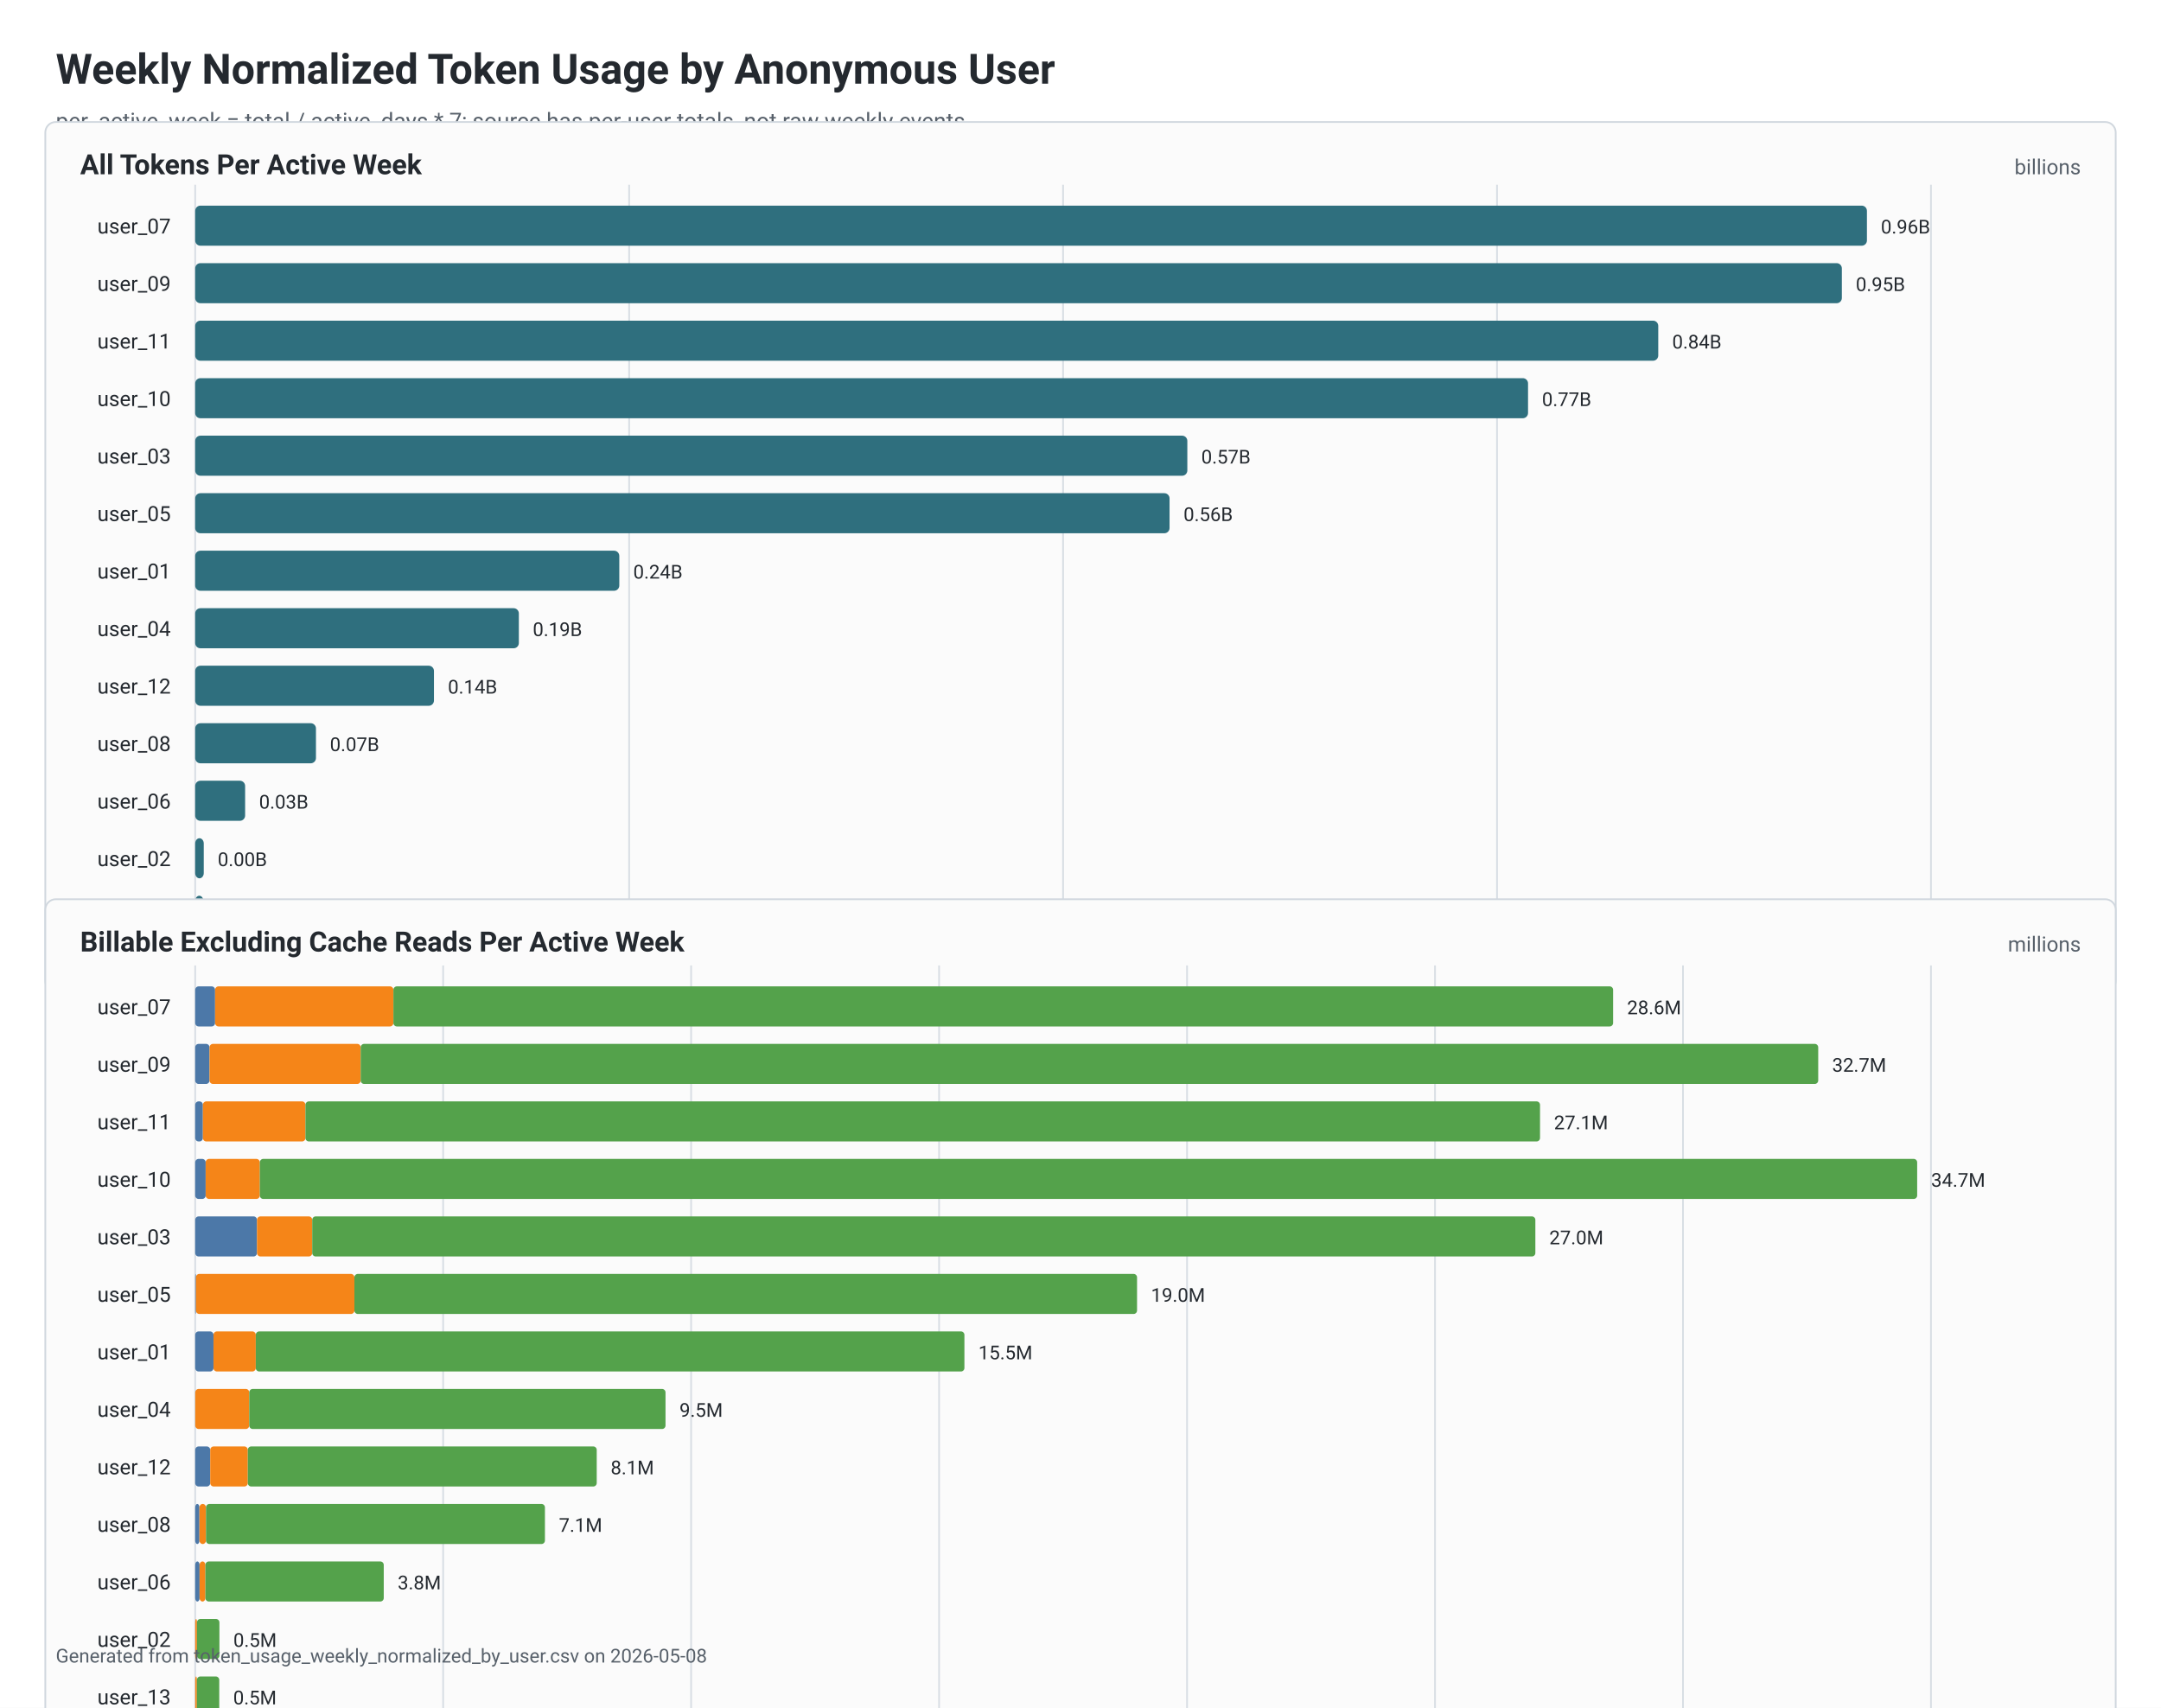
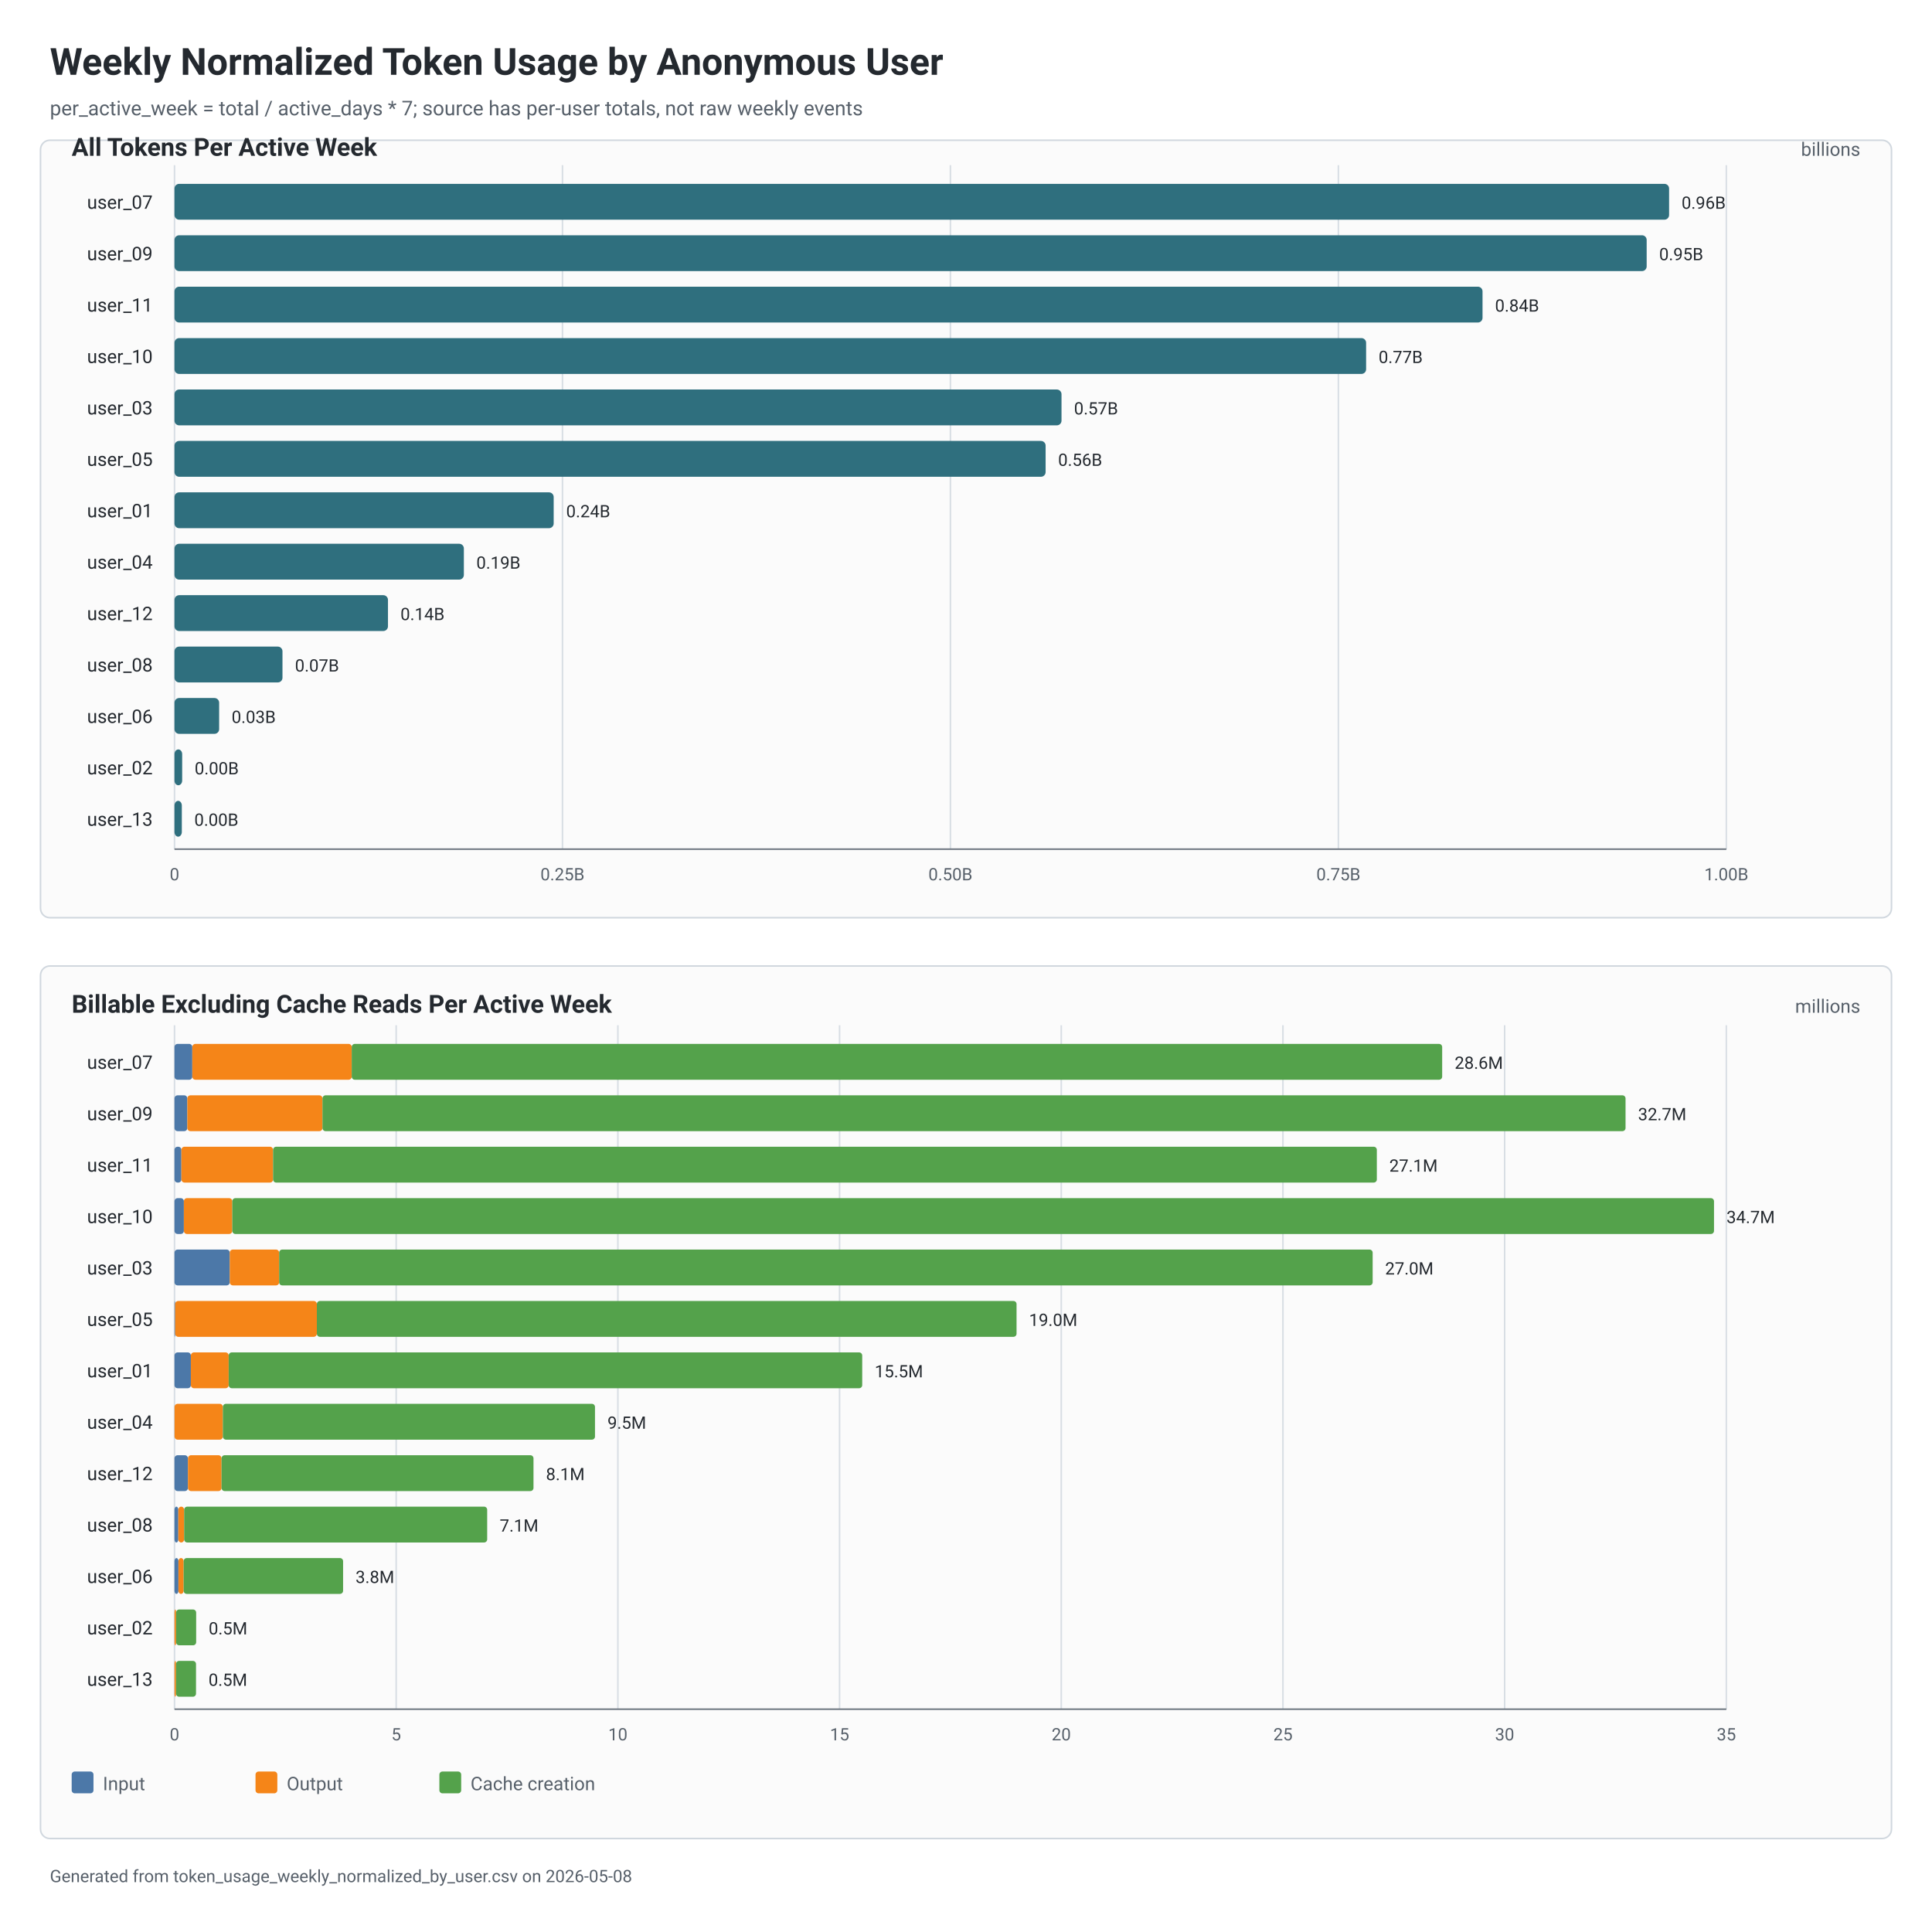
- <svg xmlns="http://www.w3.org/2000/svg" width="1240" height="980" viewBox="0 0 1240 980" role="img" aria-labelledby="title desc">
-   <rect width="1240" height="980" fill="#ffffff" />
+ <svg xmlns="http://www.w3.org/2000/svg" width="1240" height="1240" viewBox="0 0 1240 1240" role="img" aria-labelledby="title desc">
+   <rect width="1240" height="1240" fill="#ffffff" />
  <style>text{font-family:-apple-system,BlinkMacSystemFont,Segoe UI,Roboto,Arial,sans-serif}.axis{font-size:11px;fill:#57606a}.label{font-size:12px;fill:#24292f}.value{font-size:11px;fill:#24292f}.small{font-size:11px;fill:#57606a}</style>
  <text x="32.00" y="48.00" font-size="24" fill="#24292f" text-anchor="start" font-weight="700">Weekly Normalized Token Usage by Anonymous User</text>
  <text x="32.00" y="74.00" font-size="13" fill="#57606a" text-anchor="start" font-weight="400">per_active_week = total / active_days * 7; source has per-user totals, not raw weekly events</text>
-   <rect x="26.00" y="70.00" width="1188.00" height="499.00" rx="6" fill="#fbfbfb" stroke="#d0d7de" />
+   <rect x="26.00" y="90.00" width="1188.00" height="499.00" rx="6" fill="#fbfbfb" stroke="#d0d7de" />
  <text x="46.00" y="100.00" font-size="16" fill="#24292f" text-anchor="start" font-weight="700">All Tokens Per Active Week</text>
  <text x="1194.00" y="100.00" font-size="12" fill="#57606a" text-anchor="end" font-weight="400">billions</text>
  <line x1="112.00" y1="106.00" x2="112.00" y2="545.00" stroke="#d8dee4" stroke-width="1" />
  <text x="112.00" y="565.00" font-size="11" fill="#57606a" text-anchor="middle" font-weight="400">0</text>
  <line x1="361.00" y1="106.00" x2="361.00" y2="545.00" stroke="#d8dee4" stroke-width="1" />
  <text x="361.00" y="565.00" font-size="11" fill="#57606a" text-anchor="middle" font-weight="400">0.25B</text>
  <line x1="610.00" y1="106.00" x2="610.00" y2="545.00" stroke="#d8dee4" stroke-width="1" />
  <text x="610.00" y="565.00" font-size="11" fill="#57606a" text-anchor="middle" font-weight="400">0.50B</text>
  <line x1="859.00" y1="106.00" x2="859.00" y2="545.00" stroke="#d8dee4" stroke-width="1" />
  <text x="859.00" y="565.00" font-size="11" fill="#57606a" text-anchor="middle" font-weight="400">0.75B</text>
  <line x1="1108.00" y1="106.00" x2="1108.00" y2="545.00" stroke="#d8dee4" stroke-width="1" />
  <text x="1108.00" y="565.00" font-size="11" fill="#57606a" text-anchor="middle" font-weight="400">1.00B</text>
  <line x1="112.00" y1="545.00" x2="1108.00" y2="545.00" stroke="#6e7781" stroke-width="1" />
  <text x="98.00" y="134.00" font-size="12" fill="#24292f" text-anchor="end" font-weight="400">user_07</text>
  <rect x="112.00" y="118.00" width="959.26" height="23.00" rx="3" fill="#2f6f7e" stroke="none" />
  <text x="1079.26" y="134.00" font-size="11" fill="#24292f" text-anchor="start" font-weight="400">0.96B</text>
  <text x="98.00" y="167.00" font-size="12" fill="#24292f" text-anchor="end" font-weight="400">user_09</text>
  <rect x="112.00" y="151.00" width="944.87" height="23.00" rx="3" fill="#2f6f7e" stroke="none" />
  <text x="1064.87" y="167.00" font-size="11" fill="#24292f" text-anchor="start" font-weight="400">0.95B</text>
  <text x="98.00" y="200.00" font-size="12" fill="#24292f" text-anchor="end" font-weight="400">user_11</text>
  <rect x="112.00" y="184.00" width="839.52" height="23.00" rx="3" fill="#2f6f7e" stroke="none" />
  <text x="959.52" y="200.00" font-size="11" fill="#24292f" text-anchor="start" font-weight="400">0.84B</text>
  <text x="98.00" y="233.00" font-size="12" fill="#24292f" text-anchor="end" font-weight="400">user_10</text>
  <rect x="112.00" y="217.00" width="764.80" height="23.00" rx="3" fill="#2f6f7e" stroke="none" />
  <text x="884.80" y="233.00" font-size="11" fill="#24292f" text-anchor="start" font-weight="400">0.77B</text>
  <text x="98.00" y="266.00" font-size="12" fill="#24292f" text-anchor="end" font-weight="400">user_03</text>
  <rect x="112.00" y="250.00" width="569.30" height="23.00" rx="3" fill="#2f6f7e" stroke="none" />
  <text x="689.30" y="266.00" font-size="11" fill="#24292f" text-anchor="start" font-weight="400">0.57B</text>
  <text x="98.00" y="299.00" font-size="12" fill="#24292f" text-anchor="end" font-weight="400">user_05</text>
  <rect x="112.00" y="283.00" width="559.10" height="23.00" rx="3" fill="#2f6f7e" stroke="none" />
  <text x="679.10" y="299.00" font-size="11" fill="#24292f" text-anchor="start" font-weight="400">0.56B</text>
  <text x="98.00" y="332.00" font-size="12" fill="#24292f" text-anchor="end" font-weight="400">user_01</text>
  <rect x="112.00" y="316.00" width="243.36" height="23.00" rx="3" fill="#2f6f7e" stroke="none" />
  <text x="363.36" y="332.00" font-size="11" fill="#24292f" text-anchor="start" font-weight="400">0.24B</text>
  <text x="98.00" y="365.00" font-size="12" fill="#24292f" text-anchor="end" font-weight="400">user_04</text>
  <rect x="112.00" y="349.00" width="185.72" height="23.00" rx="3" fill="#2f6f7e" stroke="none" />
  <text x="305.72" y="365.00" font-size="11" fill="#24292f" text-anchor="start" font-weight="400">0.19B</text>
  <text x="98.00" y="398.00" font-size="12" fill="#24292f" text-anchor="end" font-weight="400">user_12</text>
  <rect x="112.00" y="382.00" width="137.01" height="23.00" rx="3" fill="#2f6f7e" stroke="none" />
  <text x="257.01" y="398.00" font-size="11" fill="#24292f" text-anchor="start" font-weight="400">0.14B</text>
  <text x="98.00" y="431.00" font-size="12" fill="#24292f" text-anchor="end" font-weight="400">user_08</text>
  <rect x="112.00" y="415.00" width="69.30" height="23.00" rx="3" fill="#2f6f7e" stroke="none" />
  <text x="189.30" y="431.00" font-size="11" fill="#24292f" text-anchor="start" font-weight="400">0.07B</text>
  <text x="98.00" y="464.00" font-size="12" fill="#24292f" text-anchor="end" font-weight="400">user_06</text>
  <rect x="112.00" y="448.00" width="28.65" height="23.00" rx="3" fill="#2f6f7e" stroke="none" />
  <text x="148.65" y="464.00" font-size="11" fill="#24292f" text-anchor="start" font-weight="400">0.03B</text>
  <text x="98.00" y="497.00" font-size="12" fill="#24292f" text-anchor="end" font-weight="400">user_02</text>
  <rect x="112.00" y="481.00" width="4.92" height="23.00" rx="3" fill="#2f6f7e" stroke="none" />
  <text x="124.92" y="497.00" font-size="11" fill="#24292f" text-anchor="start" font-weight="400">0.00B</text>
  <text x="98.00" y="530.00" font-size="12" fill="#24292f" text-anchor="end" font-weight="400">user_13</text>
  <rect x="112.00" y="514.00" width="4.70" height="23.00" rx="3" fill="#2f6f7e" stroke="none" />
  <text x="124.70" y="530.00" font-size="11" fill="#24292f" text-anchor="start" font-weight="400">0.00B</text>
-   <rect x="26.00" y="516.00" width="1188.00" height="521.00" rx="6" fill="#fbfbfb" stroke="#d0d7de" />
-   <text x="46.00" y="546.00" font-size="16" fill="#24292f" text-anchor="start" font-weight="700">Billable Excluding Cache Reads Per Active Week</text>
-   <text x="1194.00" y="546.00" font-size="12" fill="#57606a" text-anchor="end" font-weight="400">millions</text>
-   <rect x="46.00" y="1033.00" width="14.00" height="14.00" rx="2" fill="#4c78a8" stroke="none" />
-   <text x="66.00" y="1045.00" font-size="12" fill="#57606a" text-anchor="start" font-weight="400">Input</text>
-   <rect x="164.00" y="1033.00" width="14.00" height="14.00" rx="2" fill="#f58518" stroke="none" />
-   <text x="184.00" y="1045.00" font-size="12" fill="#57606a" text-anchor="start" font-weight="400">Output</text>
-   <rect x="282.00" y="1033.00" width="14.00" height="14.00" rx="2" fill="#54a24b" stroke="none" />
-   <text x="302.00" y="1045.00" font-size="12" fill="#57606a" text-anchor="start" font-weight="400">Cache creation</text>
-   <line x1="112.00" y1="554.00" x2="112.00" y2="993.00" stroke="#d8dee4" stroke-width="1" />
-   <text x="112.00" y="1013.00" font-size="11" fill="#57606a" text-anchor="middle" font-weight="400">0</text>
-   <line x1="254.29" y1="554.00" x2="254.29" y2="993.00" stroke="#d8dee4" stroke-width="1" />
-   <text x="254.29" y="1013.00" font-size="11" fill="#57606a" text-anchor="middle" font-weight="400">5</text>
-   <line x1="396.57" y1="554.00" x2="396.57" y2="993.00" stroke="#d8dee4" stroke-width="1" />
-   <text x="396.57" y="1013.00" font-size="11" fill="#57606a" text-anchor="middle" font-weight="400">10</text>
-   <line x1="538.86" y1="554.00" x2="538.86" y2="993.00" stroke="#d8dee4" stroke-width="1" />
-   <text x="538.86" y="1013.00" font-size="11" fill="#57606a" text-anchor="middle" font-weight="400">15</text>
-   <line x1="681.14" y1="554.00" x2="681.14" y2="993.00" stroke="#d8dee4" stroke-width="1" />
-   <text x="681.14" y="1013.00" font-size="11" fill="#57606a" text-anchor="middle" font-weight="400">20</text>
-   <line x1="823.43" y1="554.00" x2="823.43" y2="993.00" stroke="#d8dee4" stroke-width="1" />
-   <text x="823.43" y="1013.00" font-size="11" fill="#57606a" text-anchor="middle" font-weight="400">25</text>
-   <line x1="965.71" y1="554.00" x2="965.71" y2="993.00" stroke="#d8dee4" stroke-width="1" />
-   <text x="965.71" y="1013.00" font-size="11" fill="#57606a" text-anchor="middle" font-weight="400">30</text>
-   <line x1="1108.00" y1="554.00" x2="1108.00" y2="993.00" stroke="#d8dee4" stroke-width="1" />
-   <text x="1108.00" y="1013.00" font-size="11" fill="#57606a" text-anchor="middle" font-weight="400">35</text>
-   <line x1="112.00" y1="993.00" x2="1108.00" y2="993.00" stroke="#6e7781" stroke-width="1" />
-   <text x="98.00" y="582.00" font-size="12" fill="#24292f" text-anchor="end" font-weight="400">user_07</text>
-   <rect x="112.00" y="566.00" width="11.42" height="23.00" rx="2" fill="#4c78a8" stroke="none" />
-   <rect x="123.42" y="566.00" width="102.32" height="23.00" rx="2" fill="#f58518" stroke="none" />
-   <rect x="225.74" y="566.00" width="699.88" height="23.00" rx="2" fill="#54a24b" stroke="none" />
-   <text x="933.62" y="582.00" font-size="11" fill="#24292f" text-anchor="start" font-weight="400">28.6M</text>
-   <text x="98.00" y="615.00" font-size="12" fill="#24292f" text-anchor="end" font-weight="400">user_09</text>
-   <rect x="112.00" y="599.00" width="8.23" height="23.00" rx="2" fill="#4c78a8" stroke="none" />
-   <rect x="120.23" y="599.00" width="86.74" height="23.00" rx="2" fill="#f58518" stroke="none" />
-   <rect x="206.97" y="599.00" width="836.34" height="23.00" rx="2" fill="#54a24b" stroke="none" />
-   <text x="1051.31" y="615.00" font-size="11" fill="#24292f" text-anchor="start" font-weight="400">32.7M</text>
-   <text x="98.00" y="648.00" font-size="12" fill="#24292f" text-anchor="end" font-weight="400">user_11</text>
-   <rect x="112.00" y="632.00" width="4.42" height="23.00" rx="2" fill="#4c78a8" stroke="none" />
-   <rect x="116.42" y="632.00" width="58.85" height="23.00" rx="2" fill="#f58518" stroke="none" />
-   <rect x="175.27" y="632.00" width="708.41" height="23.00" rx="2" fill="#54a24b" stroke="none" />
-   <text x="891.68" y="648.00" font-size="11" fill="#24292f" text-anchor="start" font-weight="400">27.1M</text>
-   <text x="98.00" y="681.00" font-size="12" fill="#24292f" text-anchor="end" font-weight="400">user_10</text>
-   <rect x="112.00" y="665.00" width="6.01" height="23.00" rx="2" fill="#4c78a8" stroke="none" />
-   <rect x="118.01" y="665.00" width="31.08" height="23.00" rx="2" fill="#f58518" stroke="none" />
-   <rect x="149.09" y="665.00" width="951.00" height="23.00" rx="2" fill="#54a24b" stroke="none" />
-   <text x="1108.09" y="681.00" font-size="11" fill="#24292f" text-anchor="start" font-weight="400">34.7M</text>
-   <text x="98.00" y="714.00" font-size="12" fill="#24292f" text-anchor="end" font-weight="400">user_03</text>
-   <rect x="112.00" y="698.00" width="35.47" height="23.00" rx="2" fill="#4c78a8" stroke="none" />
-   <rect x="147.47" y="698.00" width="31.69" height="23.00" rx="2" fill="#f58518" stroke="none" />
-   <rect x="179.16" y="698.00" width="701.84" height="23.00" rx="2" fill="#54a24b" stroke="none" />
-   <text x="889.00" y="714.00" font-size="11" fill="#24292f" text-anchor="start" font-weight="400">27.0M</text>
-   <text x="98.00" y="747.00" font-size="12" fill="#24292f" text-anchor="end" font-weight="400">user_05</text>
-   <rect x="112.00" y="731.00" width="0.42" height="23.00" rx="2" fill="#4c78a8" stroke="none" />
-   <rect x="112.42" y="731.00" width="90.94" height="23.00" rx="2" fill="#f58518" stroke="none" />
-   <rect x="203.36" y="731.00" width="449.09" height="23.00" rx="2" fill="#54a24b" stroke="none" />
-   <text x="660.45" y="747.00" font-size="11" fill="#24292f" text-anchor="start" font-weight="400">19.0M</text>
-   <text x="98.00" y="780.00" font-size="12" fill="#24292f" text-anchor="end" font-weight="400">user_01</text>
-   <rect x="112.00" y="764.00" width="10.50" height="23.00" rx="2" fill="#4c78a8" stroke="none" />
-   <rect x="122.50" y="764.00" width="24.27" height="23.00" rx="2" fill="#f58518" stroke="none" />
-   <rect x="146.77" y="764.00" width="406.62" height="23.00" rx="2" fill="#54a24b" stroke="none" />
-   <text x="561.39" y="780.00" font-size="11" fill="#24292f" text-anchor="start" font-weight="400">15.5M</text>
-   <text x="98.00" y="813.00" font-size="12" fill="#24292f" text-anchor="end" font-weight="400">user_04</text>
-   <rect x="112.00" y="797.00" width="0.03" height="23.00" rx="2" fill="#4c78a8" stroke="none" />
-   <rect x="112.03" y="797.00" width="30.99" height="23.00" rx="2" fill="#f58518" stroke="none" />
-   <rect x="143.03" y="797.00" width="238.85" height="23.00" rx="2" fill="#54a24b" stroke="none" />
-   <text x="389.88" y="813.00" font-size="11" fill="#24292f" text-anchor="start" font-weight="400">9.5M</text>
-   <text x="98.00" y="846.00" font-size="12" fill="#24292f" text-anchor="end" font-weight="400">user_12</text>
-   <rect x="112.00" y="830.00" width="8.63" height="23.00" rx="2" fill="#4c78a8" stroke="none" />
-   <rect x="120.63" y="830.00" width="21.56" height="23.00" rx="2" fill="#f58518" stroke="none" />
-   <rect x="142.19" y="830.00" width="200.22" height="23.00" rx="2" fill="#54a24b" stroke="none" />
-   <text x="350.40" y="846.00" font-size="11" fill="#24292f" text-anchor="start" font-weight="400">8.1M</text>
-   <text x="98.00" y="879.00" font-size="12" fill="#24292f" text-anchor="end" font-weight="400">user_08</text>
-   <rect x="112.00" y="863.00" width="2.44" height="23.00" rx="2" fill="#4c78a8" stroke="none" />
-   <rect x="114.44" y="863.00" width="3.76" height="23.00" rx="2" fill="#f58518" stroke="none" />
-   <rect x="118.20" y="863.00" width="194.49" height="23.00" rx="2" fill="#54a24b" stroke="none" />
-   <text x="320.69" y="879.00" font-size="11" fill="#24292f" text-anchor="start" font-weight="400">7.1M</text>
-   <text x="98.00" y="912.00" font-size="12" fill="#24292f" text-anchor="end" font-weight="400">user_06</text>
-   <rect x="112.00" y="896.00" width="2.52" height="23.00" rx="2" fill="#4c78a8" stroke="none" />
-   <rect x="114.52" y="896.00" width="3.34" height="23.00" rx="2" fill="#f58518" stroke="none" />
-   <rect x="117.86" y="896.00" width="102.34" height="23.00" rx="2" fill="#54a24b" stroke="none" />
-   <text x="228.20" y="912.00" font-size="11" fill="#24292f" text-anchor="start" font-weight="400">3.8M</text>
-   <text x="98.00" y="945.00" font-size="12" fill="#24292f" text-anchor="end" font-weight="400">user_02</text>
-   <rect x="112.00" y="929.00" width="0.01" height="23.00" rx="2" fill="#4c78a8" stroke="none" />
-   <rect x="112.01" y="929.00" width="1.00" height="23.00" rx="2" fill="#f58518" stroke="none" />
-   <rect x="113.02" y="929.00" width="12.88" height="23.00" rx="2" fill="#54a24b" stroke="none" />
-   <text x="133.90" y="945.00" font-size="11" fill="#24292f" text-anchor="start" font-weight="400">0.5M</text>
-   <text x="98.00" y="978.00" font-size="12" fill="#24292f" text-anchor="end" font-weight="400">user_13</text>
-   <rect x="112.00" y="962.00" width="0.01" height="23.00" rx="2" fill="#4c78a8" stroke="none" />
-   <rect x="112.01" y="962.00" width="0.97" height="23.00" rx="2" fill="#f58518" stroke="none" />
-   <rect x="112.98" y="962.00" width="12.83" height="23.00" rx="2" fill="#54a24b" stroke="none" />
-   <text x="133.82" y="978.00" font-size="11" fill="#24292f" text-anchor="start" font-weight="400">0.5M</text>
-   <text x="32.00" y="954.00" font-size="11" fill="#57606a" text-anchor="start" font-weight="400">Generated from token_usage_weekly_normalized_by_user.csv on 2026-05-08</text>
+   <g transform="translate(0 104)">
+     <rect x="26.00" y="516.00" width="1188.00" height="560.00" rx="6" fill="#fbfbfb" stroke="#d0d7de" />
+     <text x="46.00" y="546.00" font-size="16" fill="#24292f" text-anchor="start" font-weight="700">Billable Excluding Cache Reads Per Active Week</text>
+     <text x="1194.00" y="546.00" font-size="12" fill="#57606a" text-anchor="end" font-weight="400">millions</text>
+     <rect x="46.00" y="1033.00" width="14.00" height="14.00" rx="2" fill="#4c78a8" stroke="none" />
+     <text x="66.00" y="1045.00" font-size="12" fill="#57606a" text-anchor="start" font-weight="400">Input</text>
+     <rect x="164.00" y="1033.00" width="14.00" height="14.00" rx="2" fill="#f58518" stroke="none" />
+     <text x="184.00" y="1045.00" font-size="12" fill="#57606a" text-anchor="start" font-weight="400">Output</text>
+     <rect x="282.00" y="1033.00" width="14.00" height="14.00" rx="2" fill="#54a24b" stroke="none" />
+     <text x="302.00" y="1045.00" font-size="12" fill="#57606a" text-anchor="start" font-weight="400">Cache creation</text>
+     <line x1="112.00" y1="554.00" x2="112.00" y2="993.00" stroke="#d8dee4" stroke-width="1" />
+     <text x="112.00" y="1013.00" font-size="11" fill="#57606a" text-anchor="middle" font-weight="400">0</text>
+     <line x1="254.29" y1="554.00" x2="254.29" y2="993.00" stroke="#d8dee4" stroke-width="1" />
+     <text x="254.29" y="1013.00" font-size="11" fill="#57606a" text-anchor="middle" font-weight="400">5</text>
+     <line x1="396.57" y1="554.00" x2="396.57" y2="993.00" stroke="#d8dee4" stroke-width="1" />
+     <text x="396.57" y="1013.00" font-size="11" fill="#57606a" text-anchor="middle" font-weight="400">10</text>
+     <line x1="538.86" y1="554.00" x2="538.86" y2="993.00" stroke="#d8dee4" stroke-width="1" />
+     <text x="538.86" y="1013.00" font-size="11" fill="#57606a" text-anchor="middle" font-weight="400">15</text>
+     <line x1="681.14" y1="554.00" x2="681.14" y2="993.00" stroke="#d8dee4" stroke-width="1" />
+     <text x="681.14" y="1013.00" font-size="11" fill="#57606a" text-anchor="middle" font-weight="400">20</text>
+     <line x1="823.43" y1="554.00" x2="823.43" y2="993.00" stroke="#d8dee4" stroke-width="1" />
+     <text x="823.43" y="1013.00" font-size="11" fill="#57606a" text-anchor="middle" font-weight="400">25</text>
+     <line x1="965.71" y1="554.00" x2="965.71" y2="993.00" stroke="#d8dee4" stroke-width="1" />
+     <text x="965.71" y="1013.00" font-size="11" fill="#57606a" text-anchor="middle" font-weight="400">30</text>
+     <line x1="1108.00" y1="554.00" x2="1108.00" y2="993.00" stroke="#d8dee4" stroke-width="1" />
+     <text x="1108.00" y="1013.00" font-size="11" fill="#57606a" text-anchor="middle" font-weight="400">35</text>
+     <line x1="112.00" y1="993.00" x2="1108.00" y2="993.00" stroke="#6e7781" stroke-width="1" />
+     <text x="98.00" y="582.00" font-size="12" fill="#24292f" text-anchor="end" font-weight="400">user_07</text>
+     <rect x="112.00" y="566.00" width="11.42" height="23.00" rx="2" fill="#4c78a8" stroke="none" />
+     <rect x="123.42" y="566.00" width="102.32" height="23.00" rx="2" fill="#f58518" stroke="none" />
+     <rect x="225.74" y="566.00" width="699.88" height="23.00" rx="2" fill="#54a24b" stroke="none" />
+     <text x="933.62" y="582.00" font-size="11" fill="#24292f" text-anchor="start" font-weight="400">28.6M</text>
+     <text x="98.00" y="615.00" font-size="12" fill="#24292f" text-anchor="end" font-weight="400">user_09</text>
+     <rect x="112.00" y="599.00" width="8.23" height="23.00" rx="2" fill="#4c78a8" stroke="none" />
+     <rect x="120.23" y="599.00" width="86.74" height="23.00" rx="2" fill="#f58518" stroke="none" />
+     <rect x="206.97" y="599.00" width="836.34" height="23.00" rx="2" fill="#54a24b" stroke="none" />
+     <text x="1051.31" y="615.00" font-size="11" fill="#24292f" text-anchor="start" font-weight="400">32.7M</text>
+     <text x="98.00" y="648.00" font-size="12" fill="#24292f" text-anchor="end" font-weight="400">user_11</text>
+     <rect x="112.00" y="632.00" width="4.42" height="23.00" rx="2" fill="#4c78a8" stroke="none" />
+     <rect x="116.42" y="632.00" width="58.85" height="23.00" rx="2" fill="#f58518" stroke="none" />
+     <rect x="175.27" y="632.00" width="708.41" height="23.00" rx="2" fill="#54a24b" stroke="none" />
+     <text x="891.68" y="648.00" font-size="11" fill="#24292f" text-anchor="start" font-weight="400">27.1M</text>
+     <text x="98.00" y="681.00" font-size="12" fill="#24292f" text-anchor="end" font-weight="400">user_10</text>
+     <rect x="112.00" y="665.00" width="6.01" height="23.00" rx="2" fill="#4c78a8" stroke="none" />
+     <rect x="118.01" y="665.00" width="31.08" height="23.00" rx="2" fill="#f58518" stroke="none" />
+     <rect x="149.09" y="665.00" width="951.00" height="23.00" rx="2" fill="#54a24b" stroke="none" />
+     <text x="1108.09" y="681.00" font-size="11" fill="#24292f" text-anchor="start" font-weight="400">34.7M</text>
+     <text x="98.00" y="714.00" font-size="12" fill="#24292f" text-anchor="end" font-weight="400">user_03</text>
+     <rect x="112.00" y="698.00" width="35.47" height="23.00" rx="2" fill="#4c78a8" stroke="none" />
+     <rect x="147.47" y="698.00" width="31.69" height="23.00" rx="2" fill="#f58518" stroke="none" />
+     <rect x="179.16" y="698.00" width="701.84" height="23.00" rx="2" fill="#54a24b" stroke="none" />
+     <text x="889.00" y="714.00" font-size="11" fill="#24292f" text-anchor="start" font-weight="400">27.0M</text>
+     <text x="98.00" y="747.00" font-size="12" fill="#24292f" text-anchor="end" font-weight="400">user_05</text>
+     <rect x="112.00" y="731.00" width="0.42" height="23.00" rx="2" fill="#4c78a8" stroke="none" />
+     <rect x="112.42" y="731.00" width="90.94" height="23.00" rx="2" fill="#f58518" stroke="none" />
+     <rect x="203.36" y="731.00" width="449.09" height="23.00" rx="2" fill="#54a24b" stroke="none" />
+     <text x="660.45" y="747.00" font-size="11" fill="#24292f" text-anchor="start" font-weight="400">19.0M</text>
+     <text x="98.00" y="780.00" font-size="12" fill="#24292f" text-anchor="end" font-weight="400">user_01</text>
+     <rect x="112.00" y="764.00" width="10.50" height="23.00" rx="2" fill="#4c78a8" stroke="none" />
+     <rect x="122.50" y="764.00" width="24.27" height="23.00" rx="2" fill="#f58518" stroke="none" />
+     <rect x="146.77" y="764.00" width="406.62" height="23.00" rx="2" fill="#54a24b" stroke="none" />
+     <text x="561.39" y="780.00" font-size="11" fill="#24292f" text-anchor="start" font-weight="400">15.5M</text>
+     <text x="98.00" y="813.00" font-size="12" fill="#24292f" text-anchor="end" font-weight="400">user_04</text>
+     <rect x="112.00" y="797.00" width="0.03" height="23.00" rx="2" fill="#4c78a8" stroke="none" />
+     <rect x="112.03" y="797.00" width="30.99" height="23.00" rx="2" fill="#f58518" stroke="none" />
+     <rect x="143.03" y="797.00" width="238.85" height="23.00" rx="2" fill="#54a24b" stroke="none" />
+     <text x="389.88" y="813.00" font-size="11" fill="#24292f" text-anchor="start" font-weight="400">9.5M</text>
+     <text x="98.00" y="846.00" font-size="12" fill="#24292f" text-anchor="end" font-weight="400">user_12</text>
+     <rect x="112.00" y="830.00" width="8.63" height="23.00" rx="2" fill="#4c78a8" stroke="none" />
+     <rect x="120.63" y="830.00" width="21.56" height="23.00" rx="2" fill="#f58518" stroke="none" />
+     <rect x="142.19" y="830.00" width="200.22" height="23.00" rx="2" fill="#54a24b" stroke="none" />
+     <text x="350.40" y="846.00" font-size="11" fill="#24292f" text-anchor="start" font-weight="400">8.1M</text>
+     <text x="98.00" y="879.00" font-size="12" fill="#24292f" text-anchor="end" font-weight="400">user_08</text>
+     <rect x="112.00" y="863.00" width="2.44" height="23.00" rx="2" fill="#4c78a8" stroke="none" />
+     <rect x="114.44" y="863.00" width="3.76" height="23.00" rx="2" fill="#f58518" stroke="none" />
+     <rect x="118.20" y="863.00" width="194.49" height="23.00" rx="2" fill="#54a24b" stroke="none" />
+     <text x="320.69" y="879.00" font-size="11" fill="#24292f" text-anchor="start" font-weight="400">7.1M</text>
+     <text x="98.00" y="912.00" font-size="12" fill="#24292f" text-anchor="end" font-weight="400">user_06</text>
+     <rect x="112.00" y="896.00" width="2.52" height="23.00" rx="2" fill="#4c78a8" stroke="none" />
+     <rect x="114.52" y="896.00" width="3.34" height="23.00" rx="2" fill="#f58518" stroke="none" />
+     <rect x="117.86" y="896.00" width="102.34" height="23.00" rx="2" fill="#54a24b" stroke="none" />
+     <text x="228.20" y="912.00" font-size="11" fill="#24292f" text-anchor="start" font-weight="400">3.8M</text>
+     <text x="98.00" y="945.00" font-size="12" fill="#24292f" text-anchor="end" font-weight="400">user_02</text>
+     <rect x="112.00" y="929.00" width="0.01" height="23.00" rx="2" fill="#4c78a8" stroke="none" />
+     <rect x="112.01" y="929.00" width="1.00" height="23.00" rx="2" fill="#f58518" stroke="none" />
+     <rect x="113.02" y="929.00" width="12.88" height="23.00" rx="2" fill="#54a24b" stroke="none" />
+     <text x="133.90" y="945.00" font-size="11" fill="#24292f" text-anchor="start" font-weight="400">0.5M</text>
+     <text x="98.00" y="978.00" font-size="12" fill="#24292f" text-anchor="end" font-weight="400">user_13</text>
+     <rect x="112.00" y="962.00" width="0.01" height="23.00" rx="2" fill="#4c78a8" stroke="none" />
+     <rect x="112.01" y="962.00" width="0.97" height="23.00" rx="2" fill="#f58518" stroke="none" />
+     <rect x="112.98" y="962.00" width="12.83" height="23.00" rx="2" fill="#54a24b" stroke="none" />
+     <text x="133.82" y="978.00" font-size="11" fill="#24292f" text-anchor="start" font-weight="400">0.5M</text>
+   </g>
+   <text x="32.00" y="1208.00" font-size="11" fill="#57606a" text-anchor="start" font-weight="400">Generated from token_usage_weekly_normalized_by_user.csv on 2026-05-08</text>
</svg>
